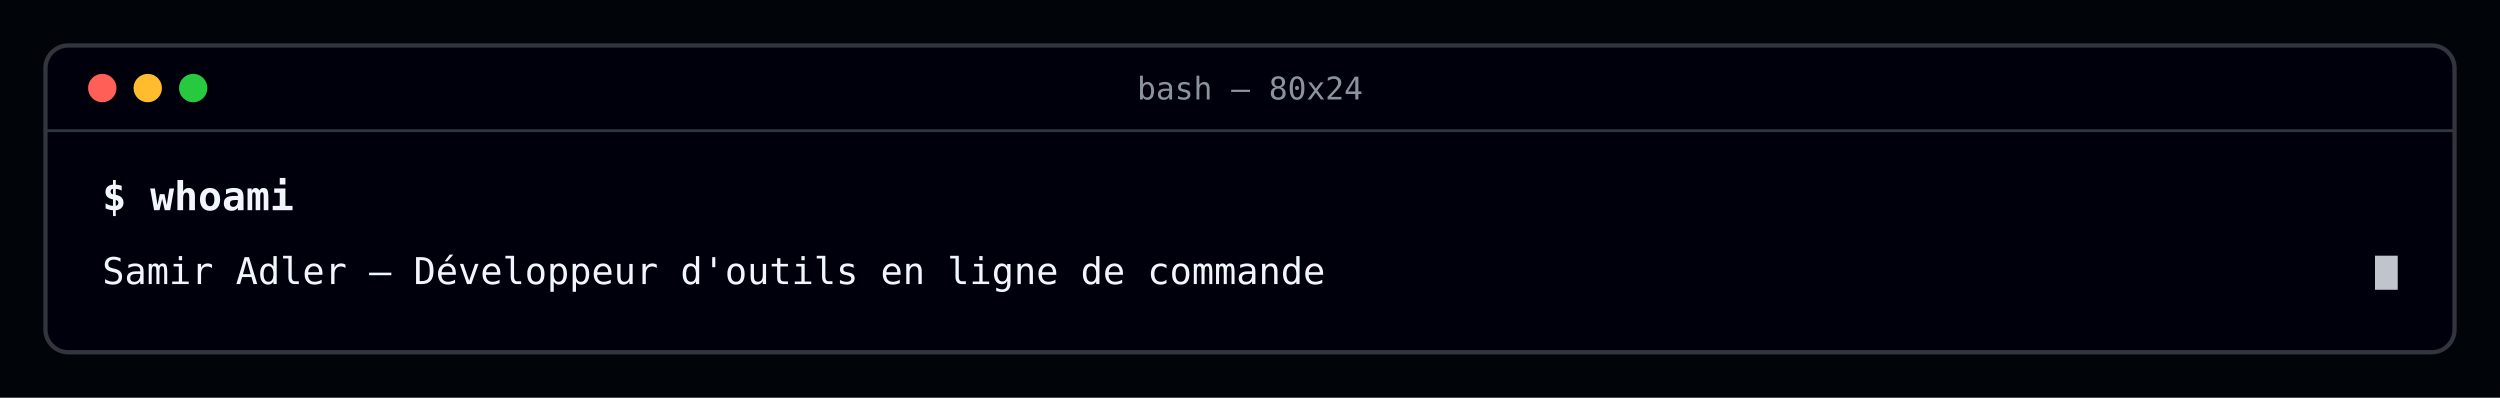
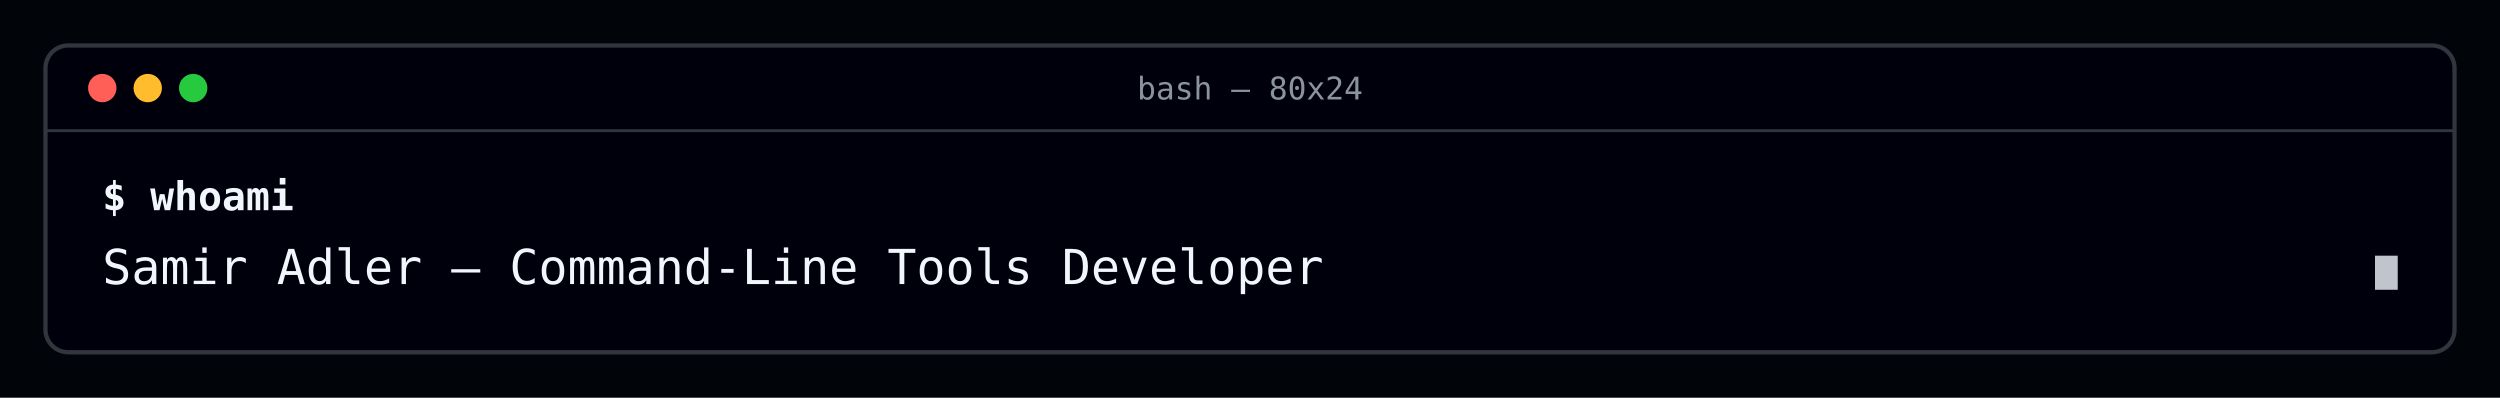
<svg xmlns="http://www.w3.org/2000/svg" width="880" height="140" viewBox="0 0 880 140" role="img">
  <defs>
    <filter id="shadow" x="-2%" y="-2%" width="104%" height="108%">
      <feDropShadow dx="0" dy="2" stdDeviation="3" flood-color="#000000" flood-opacity="0.15" />
    </filter>
  </defs>
  <rect width="880" height="140" fill="#010409" />
  <rect x="16" y="16" width="848" height="108" rx="8" fill="#010409" stroke="#30363d" stroke-width="1.5" filter="url(#shadow)" />
  <line x1="16" y1="46" x2="864" y2="46" stroke="#30363d" stroke-width="1" />
  <circle cx="36" cy="31" r="5" fill="#ff5f56" />
  <circle cx="52" cy="31" r="5" fill="#ffbd2e" />
  <circle cx="68" cy="31" r="5" fill="#27c93f" />
  <text x="440" y="35" text-anchor="middle" fill="#8b949e" font-family="ui-monospace, SFMono-Regular, Menlo, Consolas, monospace" font-size="11">bash — 80x24</text>
  <text x="36" y="74" fill="#f0f6fc" font-family="ui-monospace, SFMono-Regular, Menlo, Consolas, monospace" font-size="14" font-weight="bold">$ whoami</text>
-   <text x="36" y="100" fill="#f0f6fc" font-family="ui-monospace, SFMono-Regular, Menlo, Consolas, monospace" font-size="13">Samir Adler — Développeur d'outils en ligne de commande</text>
+   <text x="36" y="100" fill="#f0f6fc" font-family="ui-monospace, SFMono-Regular, Menlo, Consolas, monospace" font-size="17">Samir Adler — Command-Line Tools Developer</text>
  <rect x="836" y="90" width="8" height="12" fill="#f0f6fc" opacity="0.8" />
</svg>
